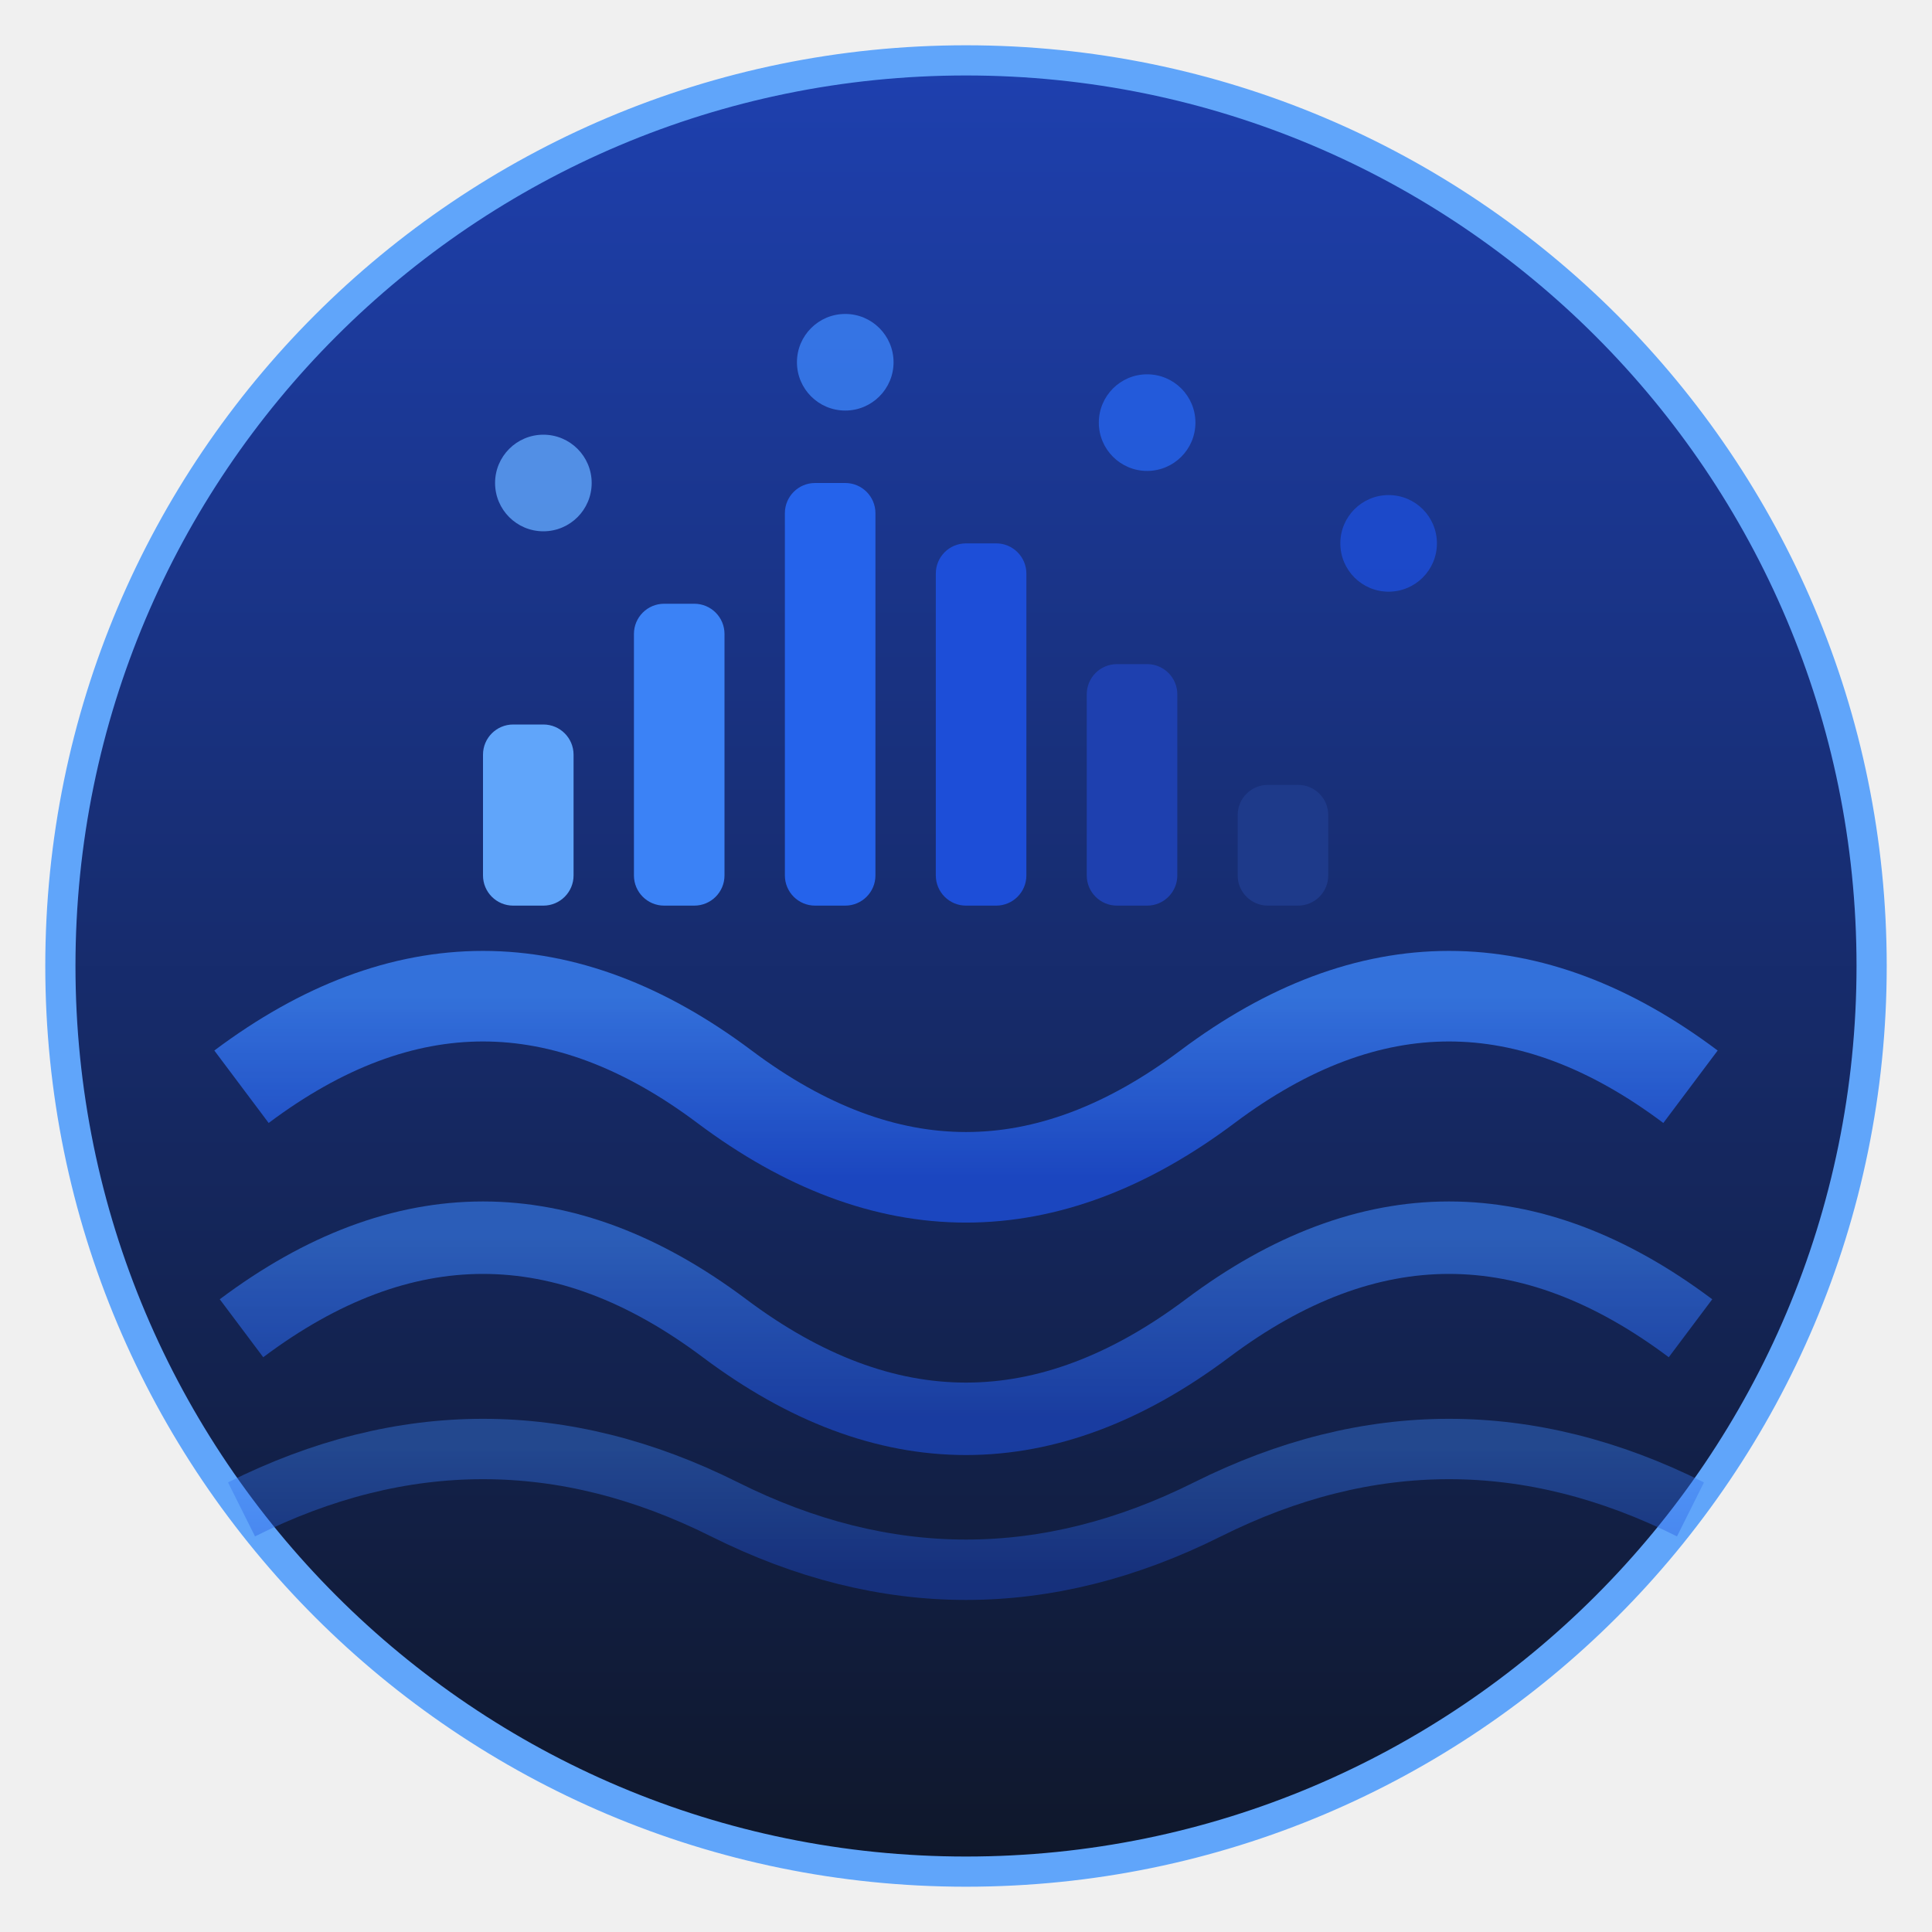
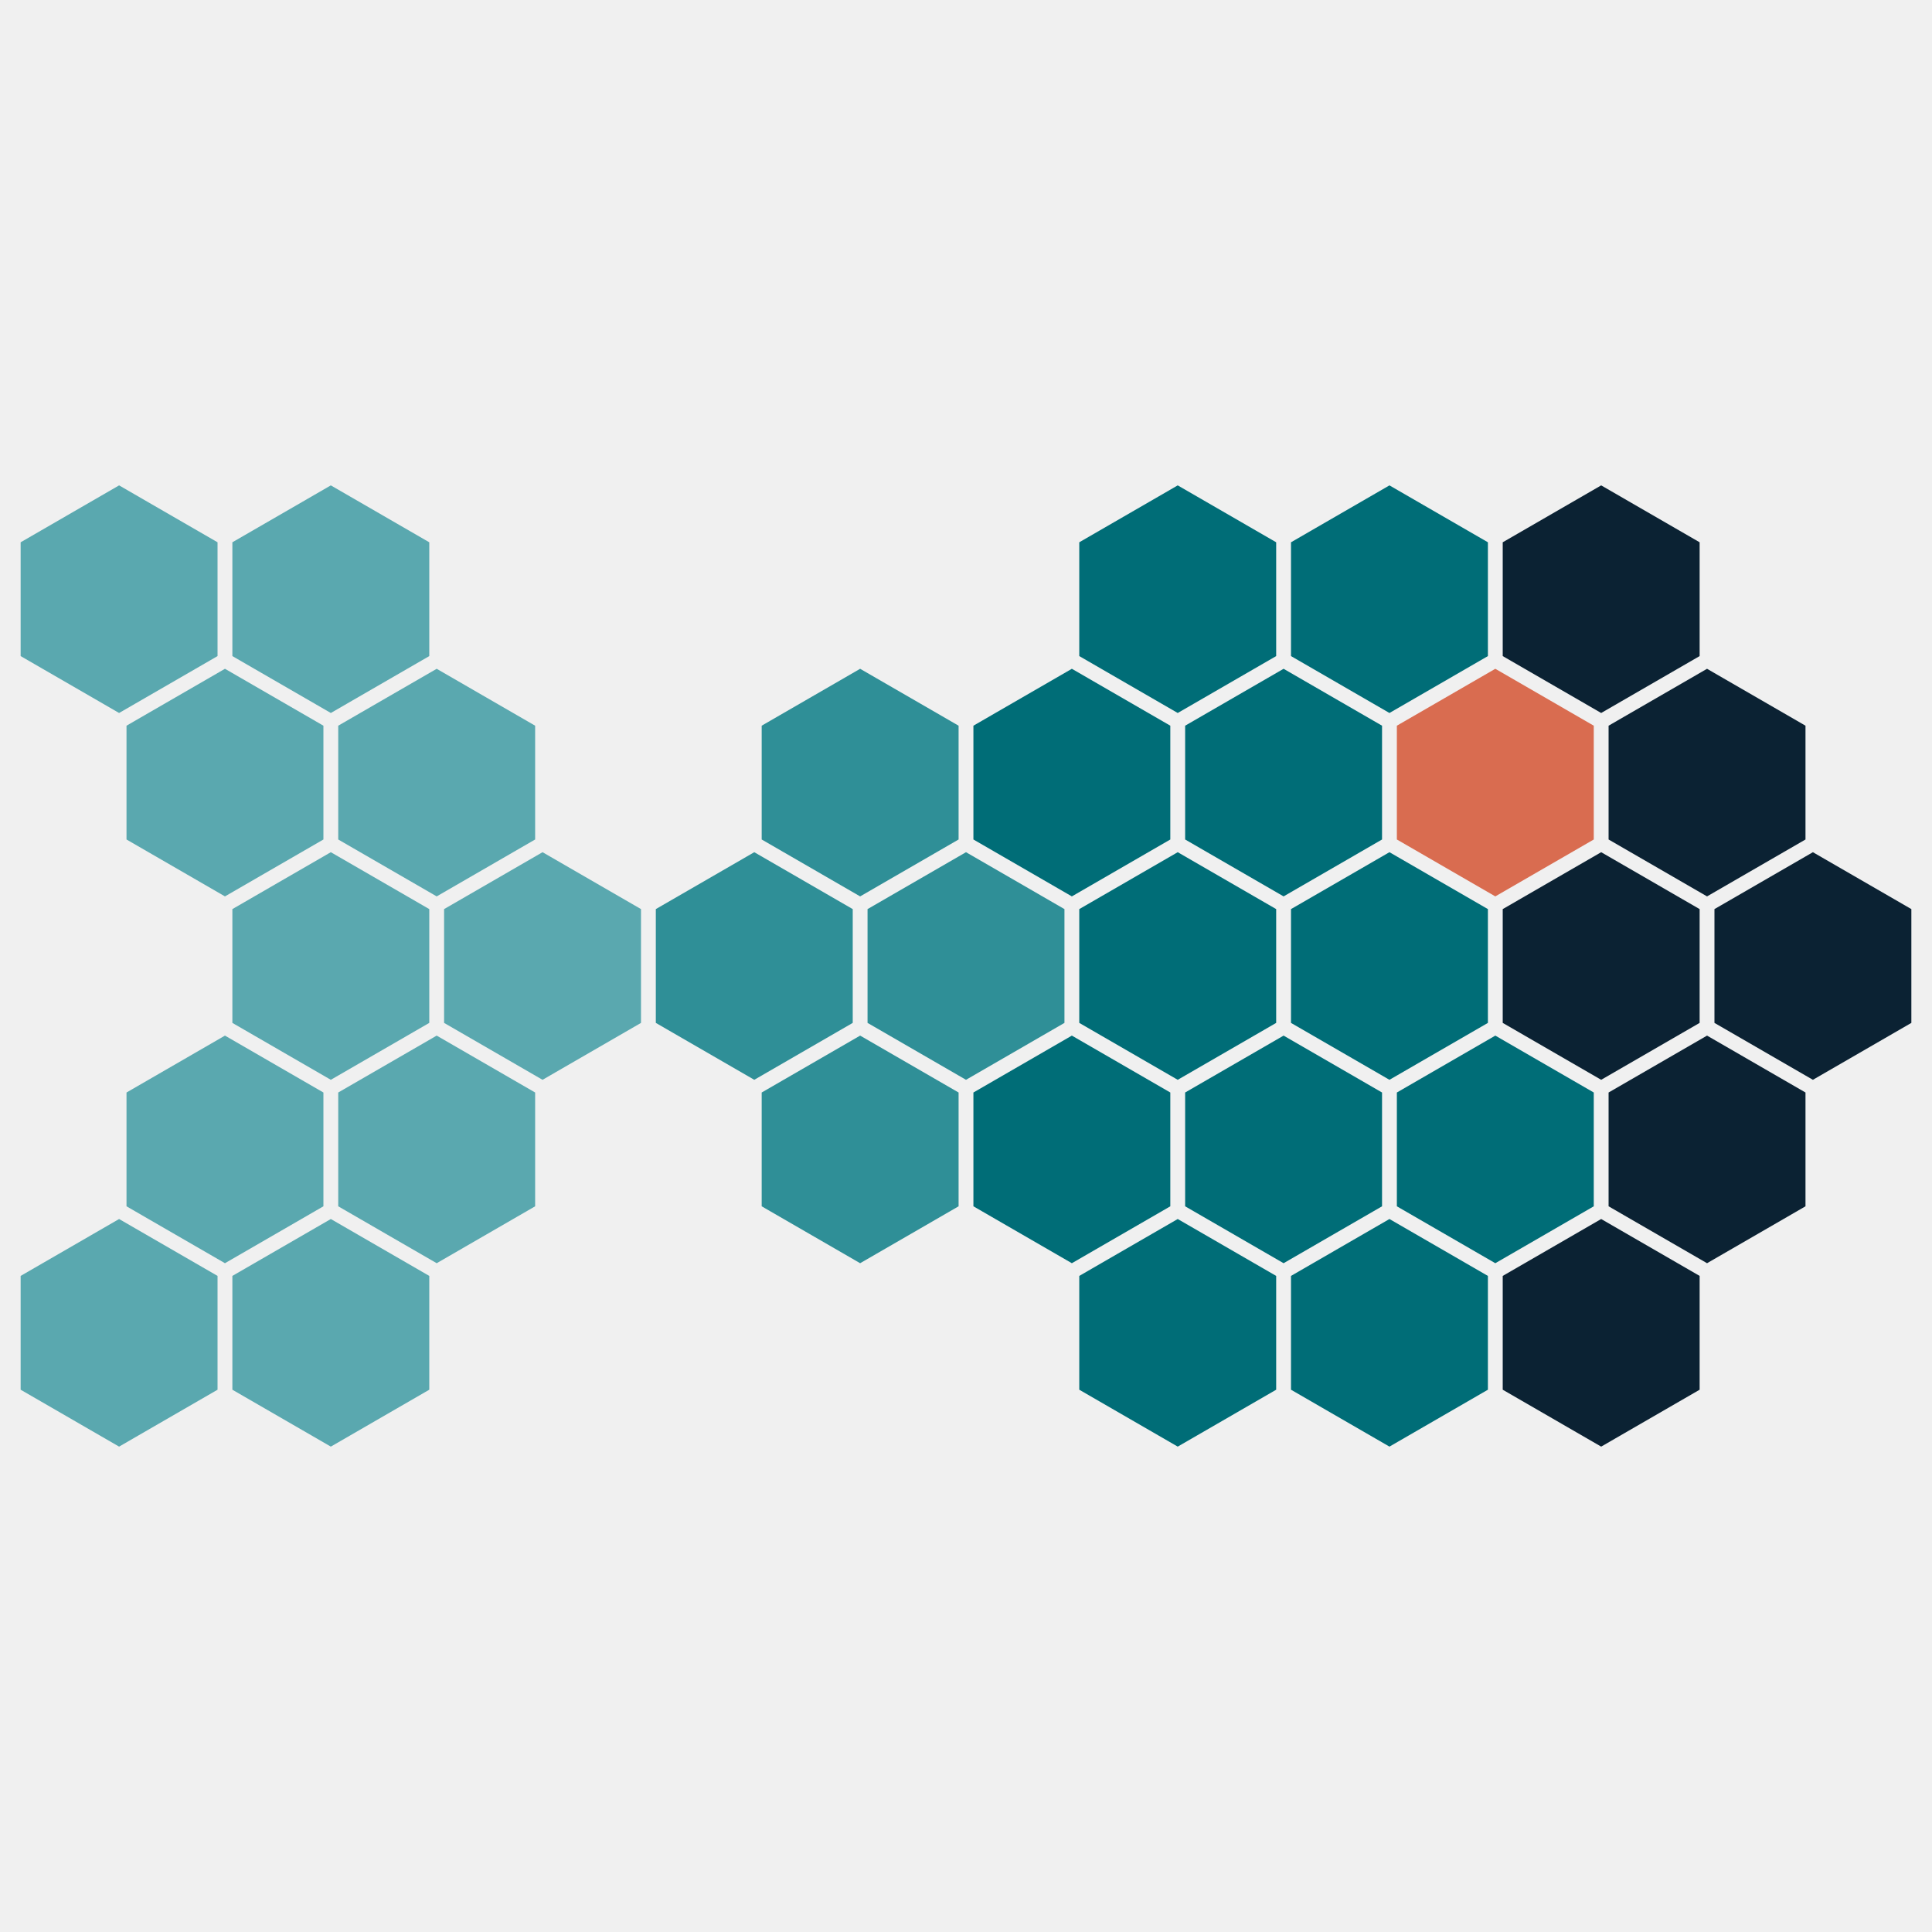
- <svg xmlns="http://www.w3.org/2000/svg" viewBox="0 0 32 32" fill="none">
-   <defs>
-     <linearGradient id="oceanGradient" x1="0%" y1="0%" x2="0%" y2="100%">
-       <stop offset="0%" style="stop-color:#1e40af;stop-opacity:1" />
-       <stop offset="100%" style="stop-color:#0f172a;stop-opacity:1" />
-     </linearGradient>
-     <linearGradient id="waveGradient" x1="0%" y1="0%" x2="0%" y2="100%">
-       <stop offset="0%" style="stop-color:#3b82f6;stop-opacity:1" />
-       <stop offset="100%" style="stop-color:#1d4ed8;stop-opacity:1" />
-     </linearGradient>
-   </defs>
-   <circle cx="16" cy="16" r="15" fill="url(#oceanGradient)" stroke="#60a5fa" stroke-width="0.5" />
-   <path d="M4 18 Q8 15 12 18 T20 18 T28 18" stroke="url(#waveGradient)" stroke-width="1.5" fill="none" opacity="0.8" />
-   <path d="M4 22 Q8 19 12 22 T20 22 T28 22" stroke="url(#waveGradient)" stroke-width="1.2" fill="none" opacity="0.6" />
-   <path d="M4 25 Q8 23 12 25 T20 25 T28 25" stroke="url(#waveGradient)" stroke-width="1" fill="none" opacity="0.4" />
-   <rect x="8" y="12" width="1.5" height="3" fill="#60a5fa" rx="0.5" />
-   <rect x="10.5" y="10" width="1.5" height="5" fill="#3b82f6" rx="0.5" />
-   <rect x="13" y="8" width="1.5" height="7" fill="#2563eb" rx="0.5" />
-   <rect x="15.5" y="9" width="1.5" height="6" fill="#1d4ed8" rx="0.5" />
-   <rect x="18" y="11" width="1.5" height="4" fill="#1e40af" rx="0.5" />
-   <rect x="20.5" y="13" width="1.5" height="2" fill="#1e3a8a" rx="0.5" />
-   <circle cx="9" cy="8" r="0.8" fill="#60a5fa" opacity="0.8" />
-   <circle cx="14" cy="6" r="0.8" fill="#3b82f6" opacity="0.8" />
-   <circle cx="19" cy="7" r="0.8" fill="#2563eb" opacity="0.8" />
-   <circle cx="23" cy="9" r="0.8" fill="#1d4ed8" opacity="0.8" />
+ <svg xmlns="http://www.w3.org/2000/svg" viewBox="-0.5 -4.5 73 73">
+   <style>
+     .c1 { fill: #5aa8af }
+     .c2 { fill: #2f8f97 }
+     .c3 { fill: #006d77 }
+     .c4 { fill: #0b2233 }
+     .eye { fill: #d96c50 }
+     @media (prefers-color-scheme: dark) {
+       .c1 { fill: #5aa8af }
+       .c2 { fill: #7fbfc5 }
+       .c3 { fill: #b5e0e3 }
+       .c4 { fill: #ffffff }
+       .eye { fill: #e69f8d }
+     }
+   </style>
+   <path class="c1" d="M20 27.70l3.72 2.15v4.3l-3.72 2.15-3.72-2.15v-4.3zM16 20.77l3.72 2.15v4.3l-3.72 2.15-3.72-2.15v-4.3zM16 34.63l3.72 2.15v4.3l-3.72 2.15-3.72-2.15v-4.3zM8 20.77l3.72 2.15v4.3l-3.72 2.15-3.72-2.15v-4.3zM8 34.63l3.72 2.15v4.3l-3.72 2.15-3.72-2.15v-4.3zM12 13.84l3.72 2.15v4.3l-3.72 2.15-3.72-2.15v-4.3zM12 41.56l3.72 2.15v4.3l-3.72 2.15-3.72-2.15v-4.3zM4 13.84l3.72 2.15v4.3l-3.72 2.15-3.72-2.15v-4.3zM4 41.56l3.72 2.15v4.3l-3.72 2.15-3.72-2.15v-4.3zM12 27.70l3.72 2.15v4.3l-3.72 2.15-3.72-2.15v-4.3z" />
+   <path class="c2" d="M28 27.70l3.72 2.15v4.3l-3.72 2.15-3.72-2.15v-4.3zM36 27.70l3.72 2.15v4.3l-3.72 2.15-3.72-2.15v-4.3zM32 20.77l3.72 2.15v4.3l-3.72 2.15-3.72-2.15v-4.3zM32 34.63l3.72 2.15v4.3l-3.72 2.15-3.72-2.15v-4.3z" />
+   <path class="c3" d="M44 27.70l3.72 2.15v4.3l-3.72 2.15-3.72-2.15v-4.3zM52 27.70l3.72 2.15v4.3l-3.72 2.15-3.72-2.15v-4.3zM40 20.77l3.72 2.15v4.3l-3.72 2.15-3.72-2.15v-4.3zM48 20.77l3.72 2.15v4.3l-3.72 2.15-3.72-2.15v-4.3zM40 34.63l3.72 2.15v4.3l-3.72 2.15-3.72-2.15v-4.3zM48 34.63l3.72 2.15v4.3l-3.72 2.15-3.72-2.15v-4.3zM56 34.63l3.72 2.15v4.3l-3.72 2.15-3.72-2.15v-4.3zM44 13.84l3.72 2.15v4.3l-3.72 2.15-3.72-2.15v-4.3zM52 13.84l3.72 2.15v4.3l-3.72 2.15-3.72-2.15v-4.3zM44 41.56l3.72 2.15v4.3l-3.72 2.15-3.72-2.15v-4.3zM52 41.56l3.72 2.15v4.3l-3.72 2.15-3.72-2.15v-4.3z" />
+   <path class="c4" d="M60 27.70l3.72 2.15v4.3l-3.72 2.15-3.72-2.15v-4.3zM68 27.70l3.72 2.15v4.3l-3.72 2.15-3.72-2.15v-4.3zM64 20.77l3.72 2.15v4.3l-3.72 2.15-3.72-2.15v-4.3zM64 34.63l3.72 2.15v4.3l-3.72 2.15-3.72-2.15v-4.3zM60 13.84l3.72 2.15v4.3l-3.72 2.15-3.72-2.15v-4.3zM60 41.56l3.72 2.15v4.3l-3.72 2.15-3.72-2.15v-4.3z" />
+   <path class="eye" d="M56 20.77l3.72 2.15v4.3l-3.72 2.15-3.72-2.15v-4.3z" />
</svg>
